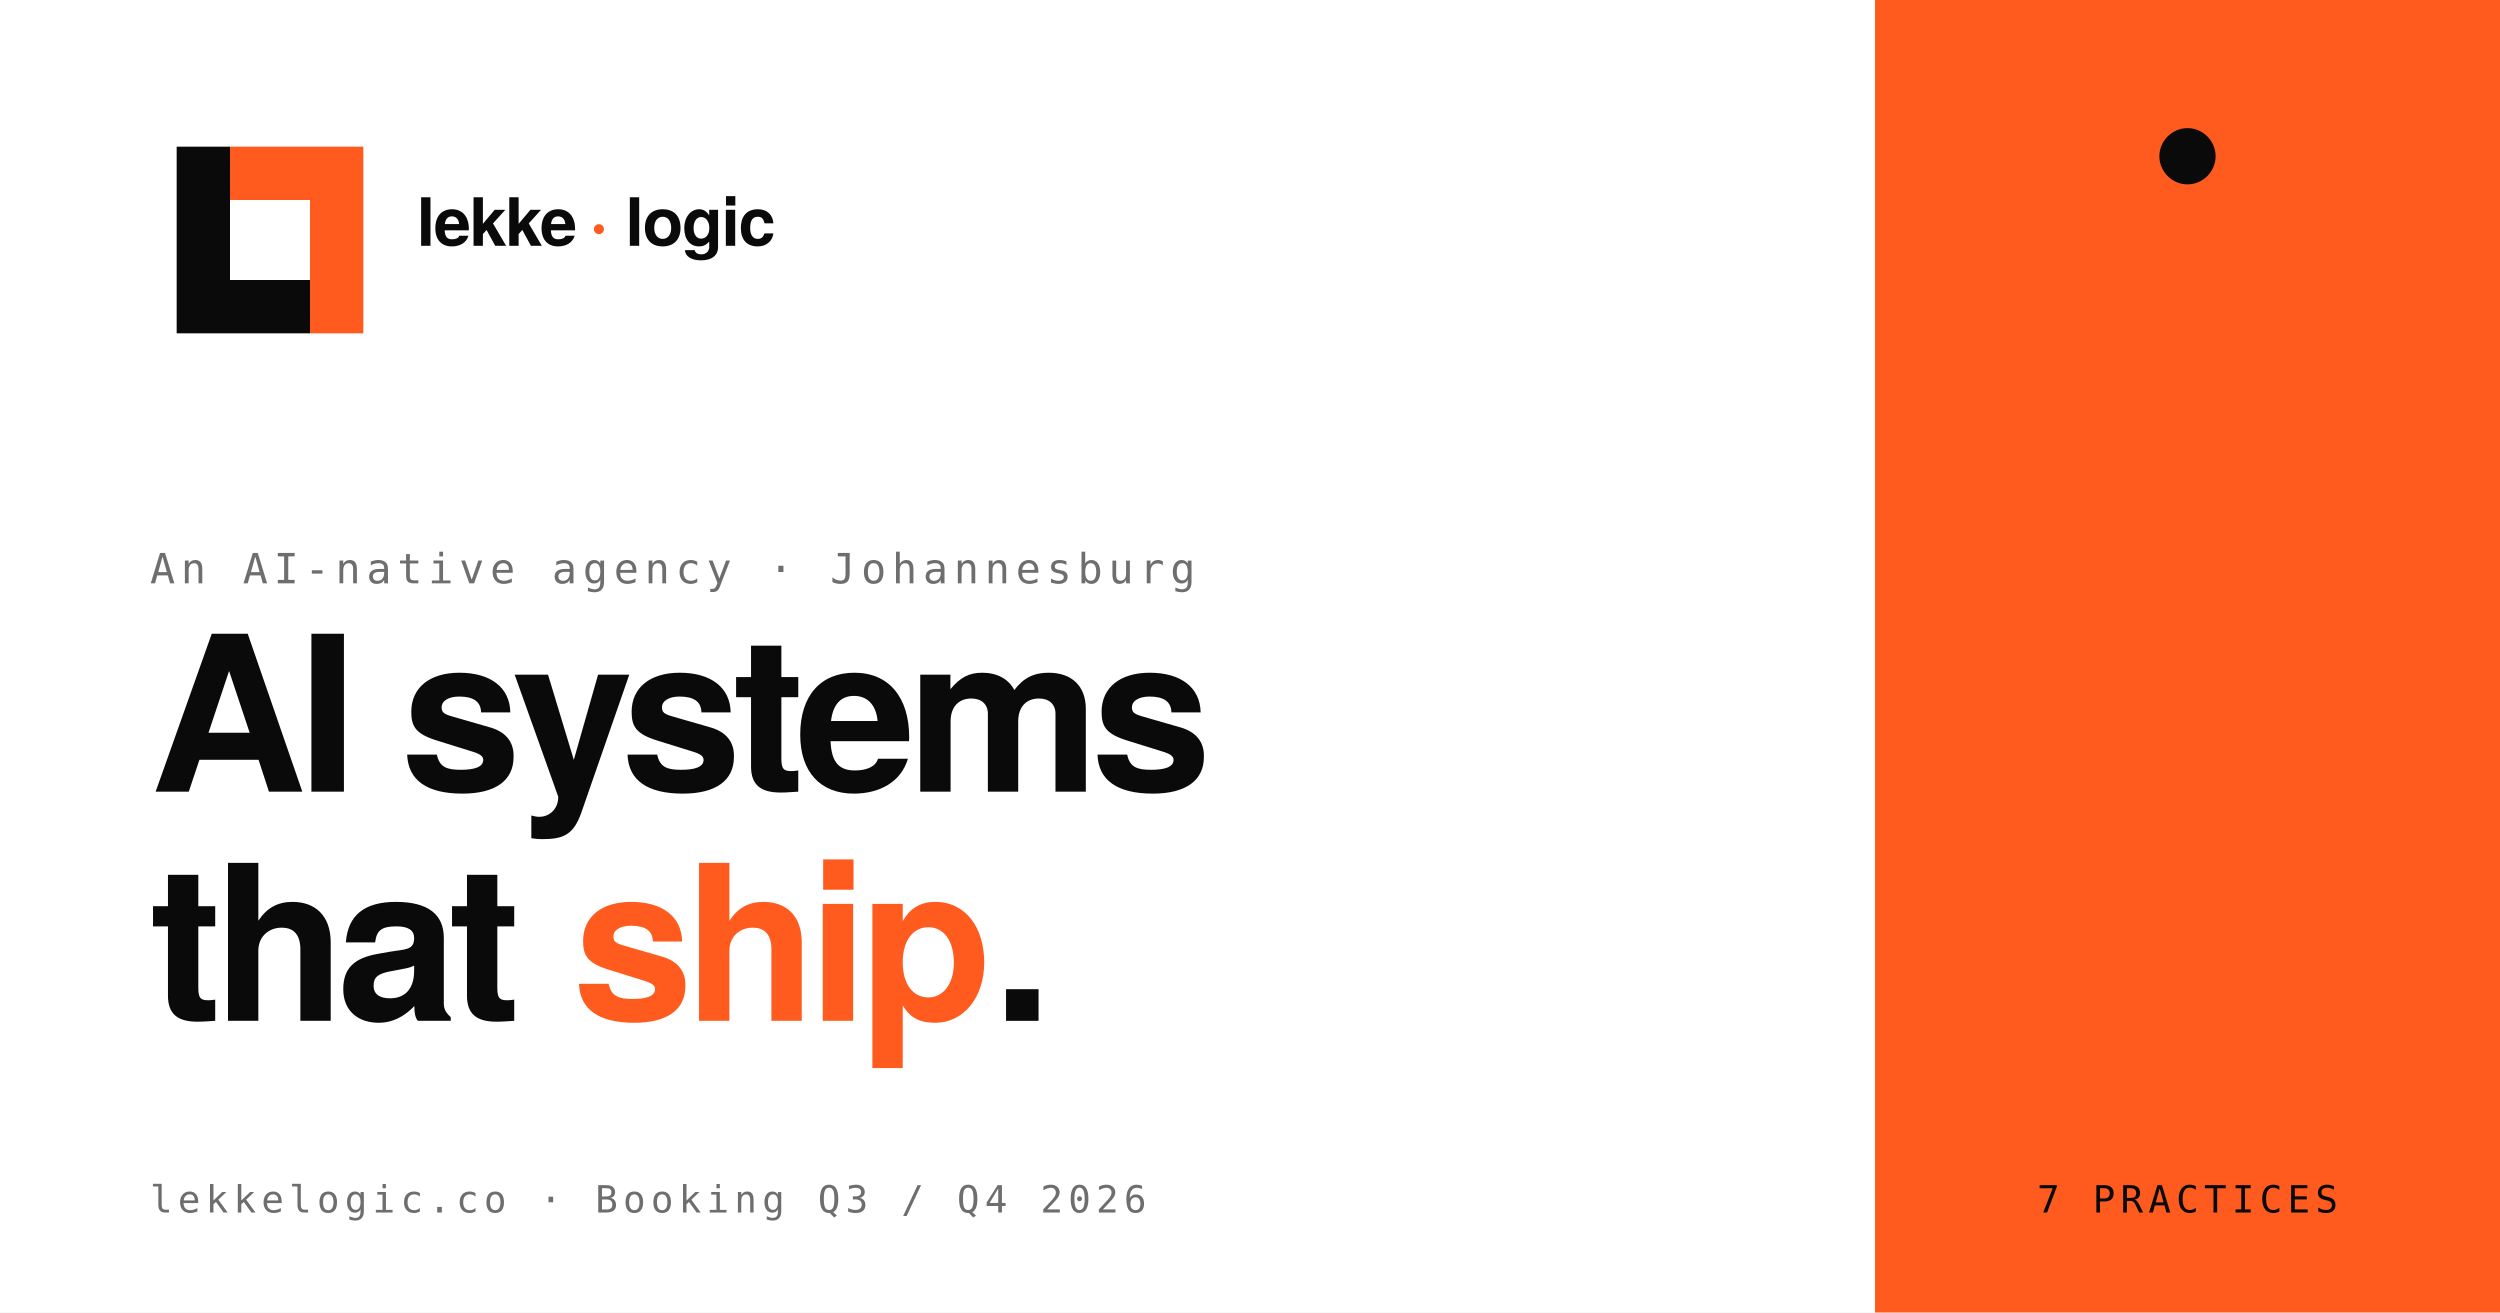
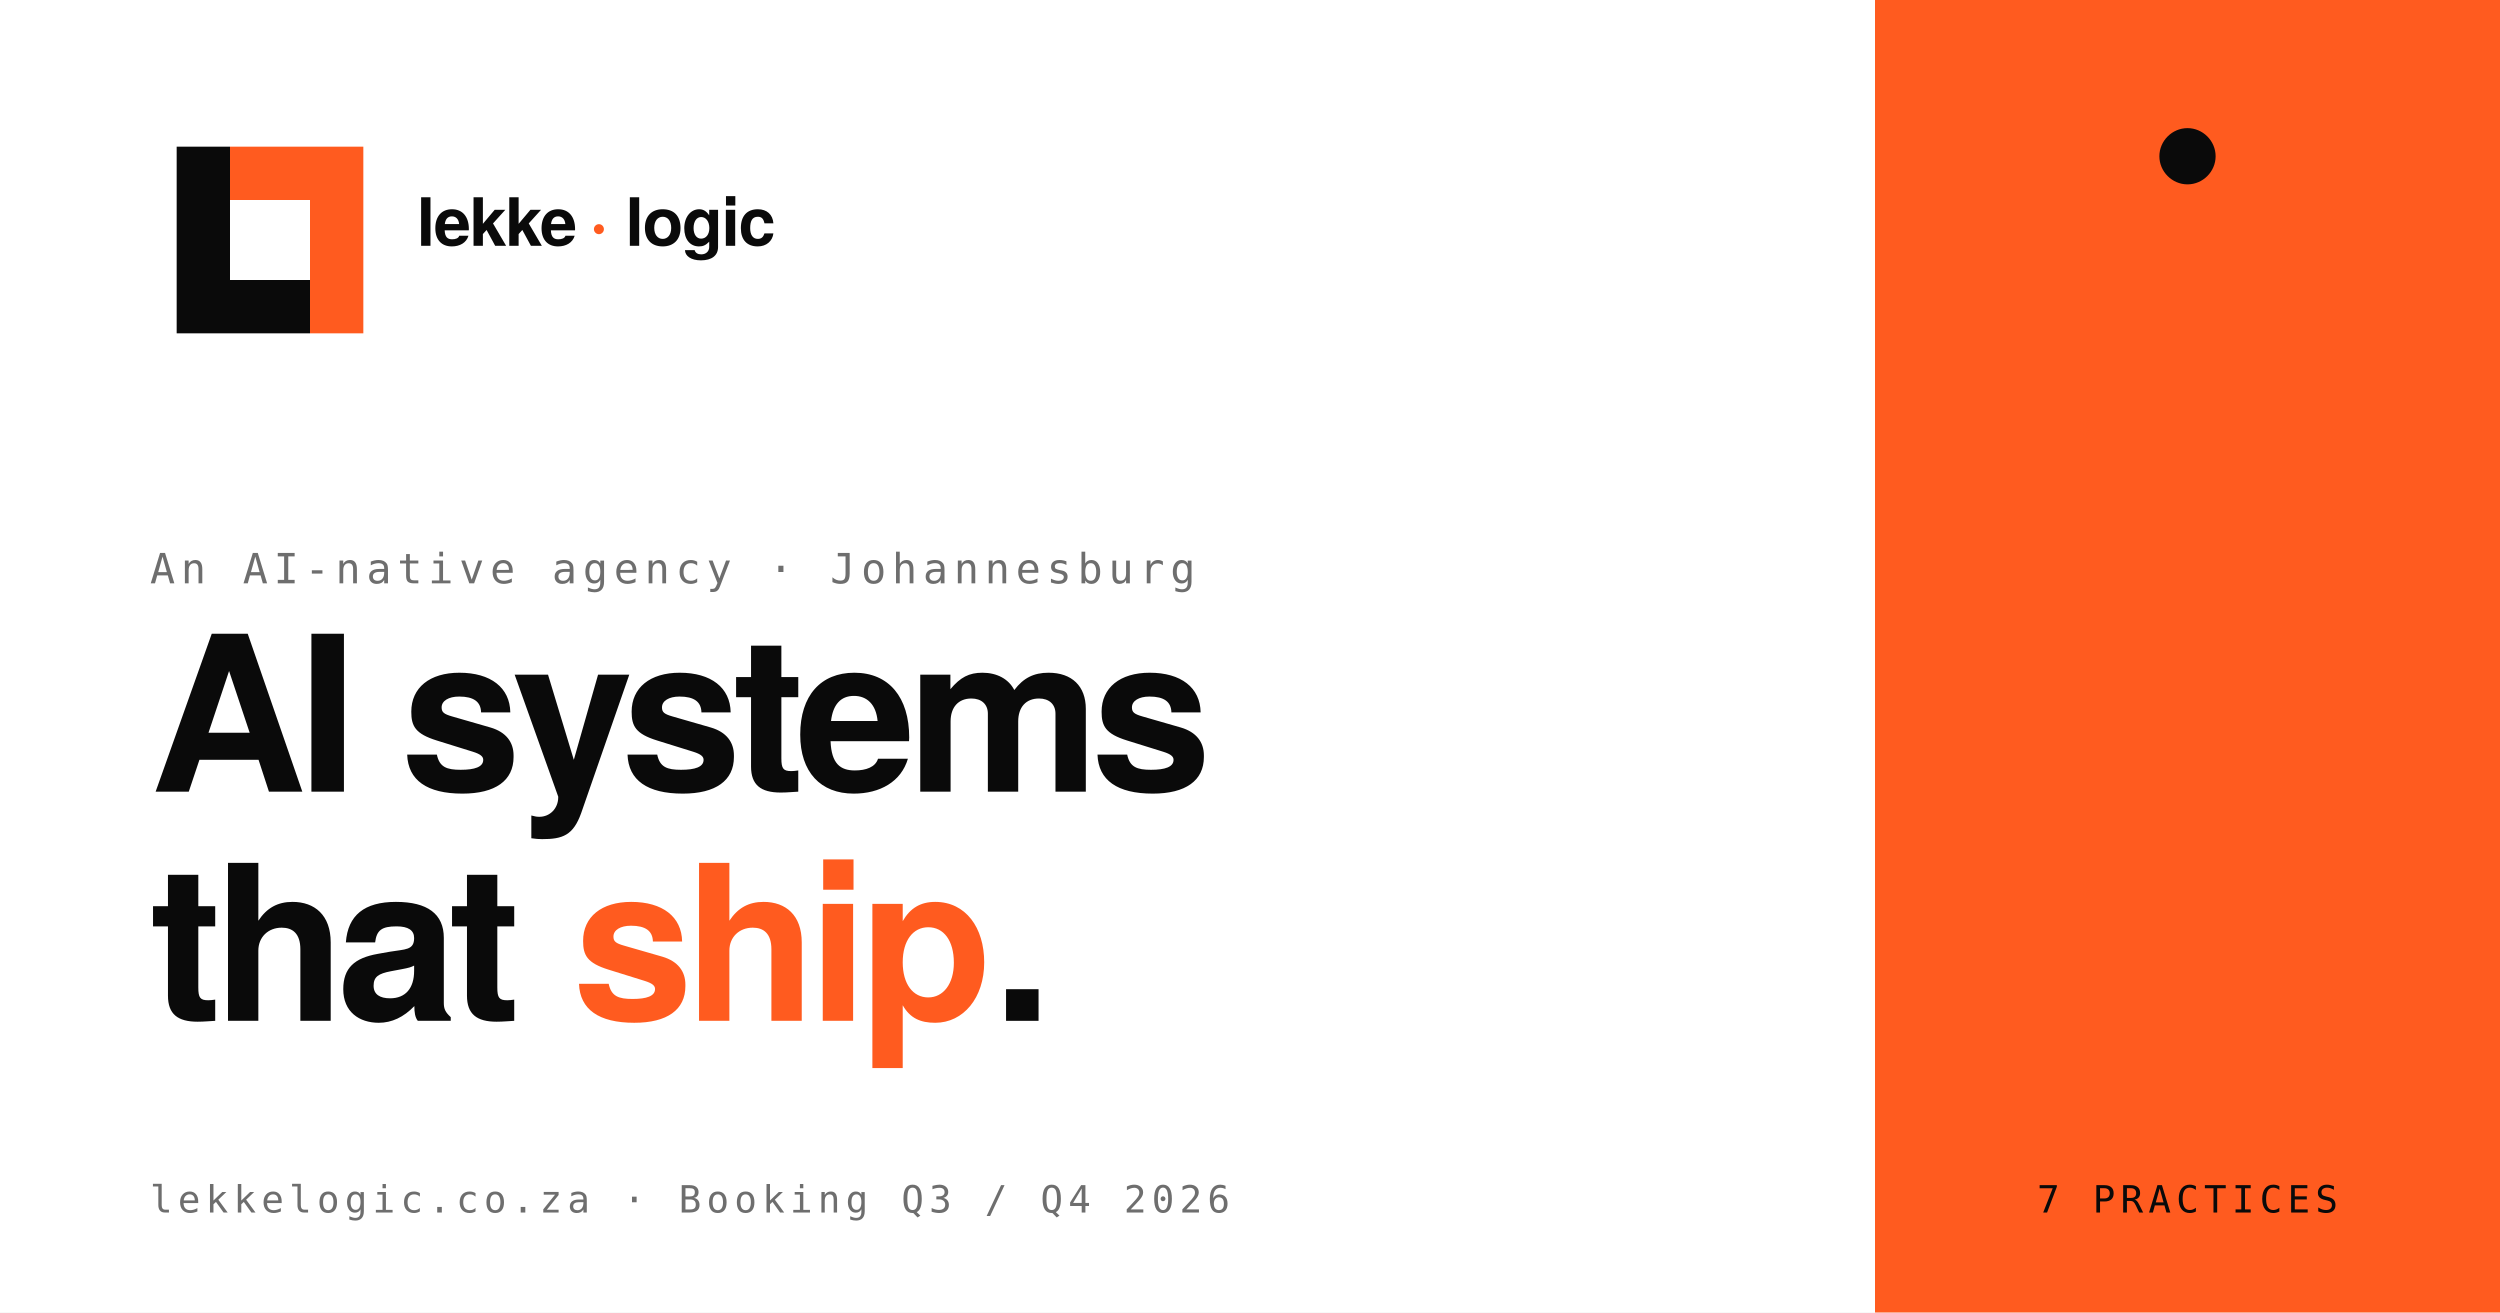
<svg xmlns="http://www.w3.org/2000/svg" width="1200" height="630" viewBox="0 0 1200 630">
  <defs>
    <style>
      .bg { fill: #FFFFFF; }
      .ink { fill: #0A0A0A; }
      .accent { fill: #FF5B1F; }
      .muted { fill: #6E6E6E; }
      .title { font-family: 'Bricolage Grotesque', 'Helvetica Neue', system-ui, sans-serif; font-weight: 700; letter-spacing: -0.04em; }
      .mono { font-family: 'JetBrains Mono', ui-monospace, monospace; font-weight: 500; letter-spacing: 0.14em; text-transform: uppercase; }
      .sans { font-family: 'Geist', 'Helvetica Neue', system-ui, sans-serif; font-weight: 600; letter-spacing: -0.02em; }
    </style>
  </defs>
  <rect class="bg" width="1200" height="630" />
  <rect class="accent" x="900" y="0" width="300" height="630" />
  <g transform="translate(72, 64)">
    <path d="M8 4 L24 4 L24 44 L48 44 L48 60 L8 60 Z" fill="#0A0A0A" transform="scale(1.6)" />
    <path d="M64 60 L48 60 L48 20 L24 20 L24 4 L64 4 Z" fill="#FF5B1F" transform="scale(1.6)" />
  </g>
  <text x="200" y="118" class="sans ink" font-size="32">lekke<tspan class="accent" dx="6">·</tspan> logic</text>
  <text x="72" y="280" class="mono muted" font-size="20">An AI-native agency · Johannesburg</text>
  <text x="72" y="380" class="title ink" font-size="104">AI systems</text>
  <text x="72" y="490" class="title ink" font-size="104">that <tspan class="accent">ship</tspan>.</text>
-   <text x="72" y="582" class="mono muted" font-size="18">lekkelogic.co · Booking Q3 / Q4 2026</text>
+   <text x="72" y="582" class="mono muted" font-size="18">lekkelogic.co.za · Booking Q3 / Q4 2026</text>
  <text x="1050" y="582" class="mono ink" font-size="18" text-anchor="middle">7 PRACTICES</text>
  <text x="1050" y="120" class="title ink" font-size="180" text-anchor="middle">·</text>
</svg>
